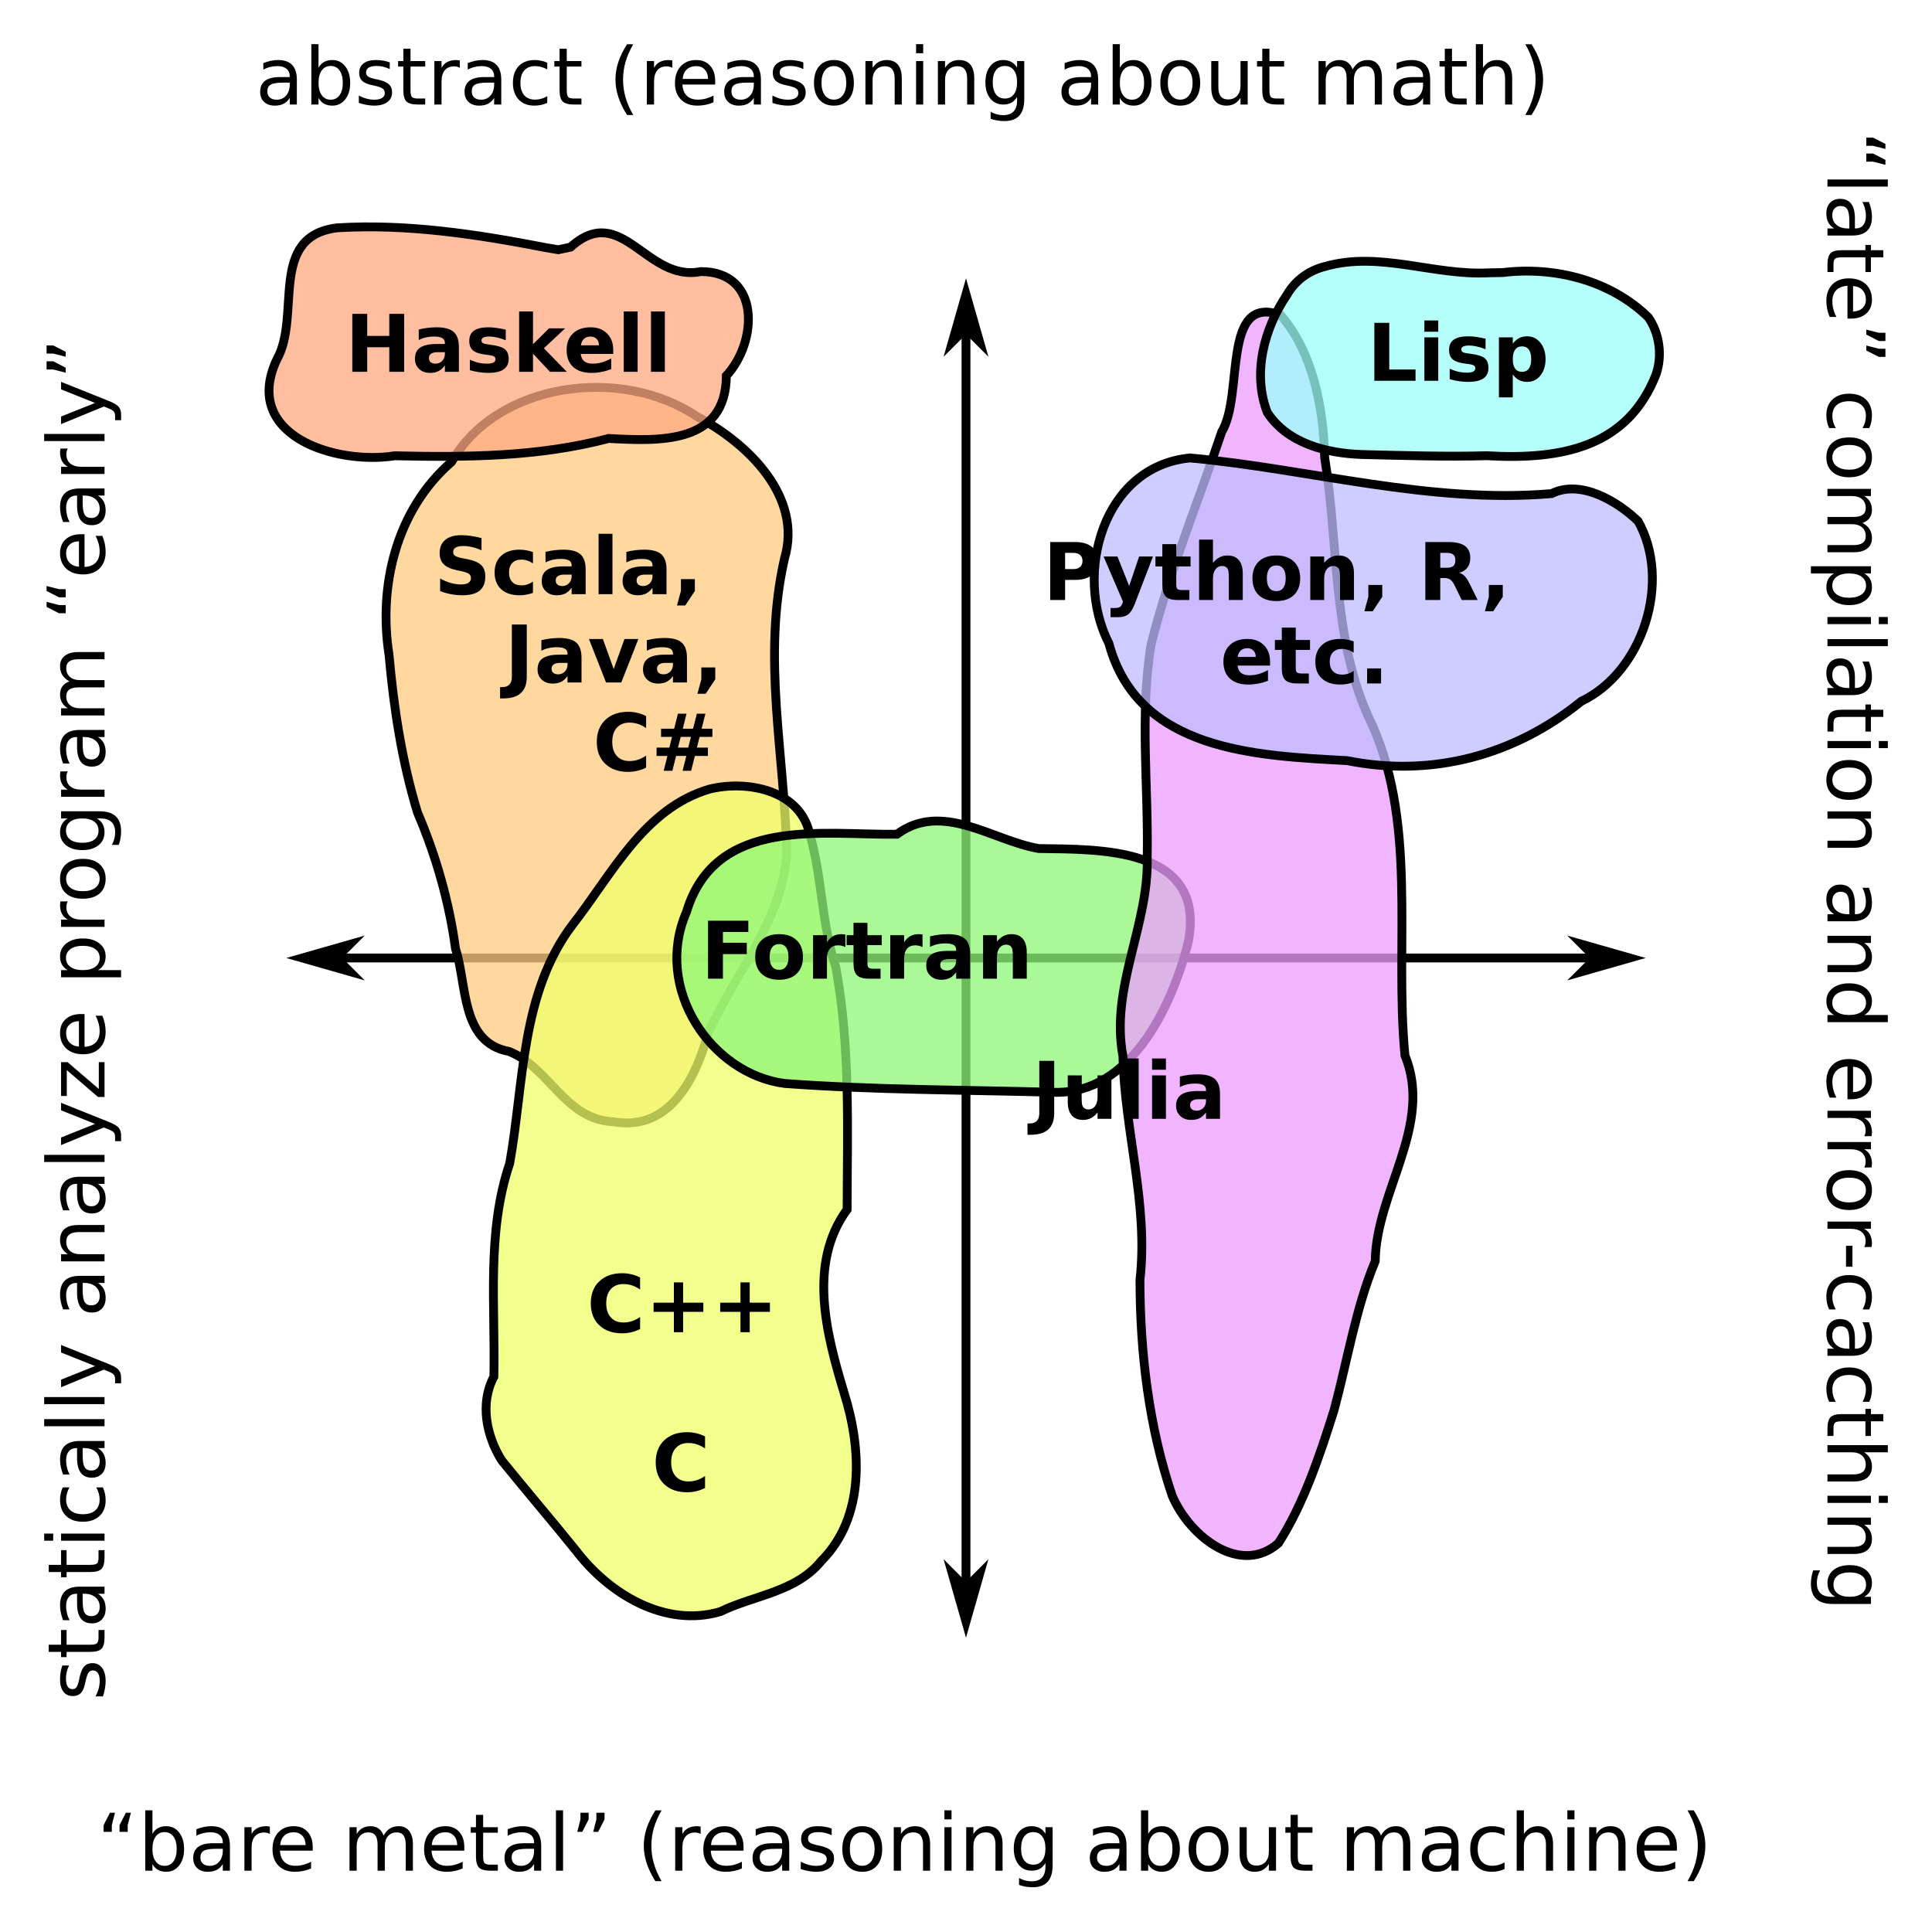
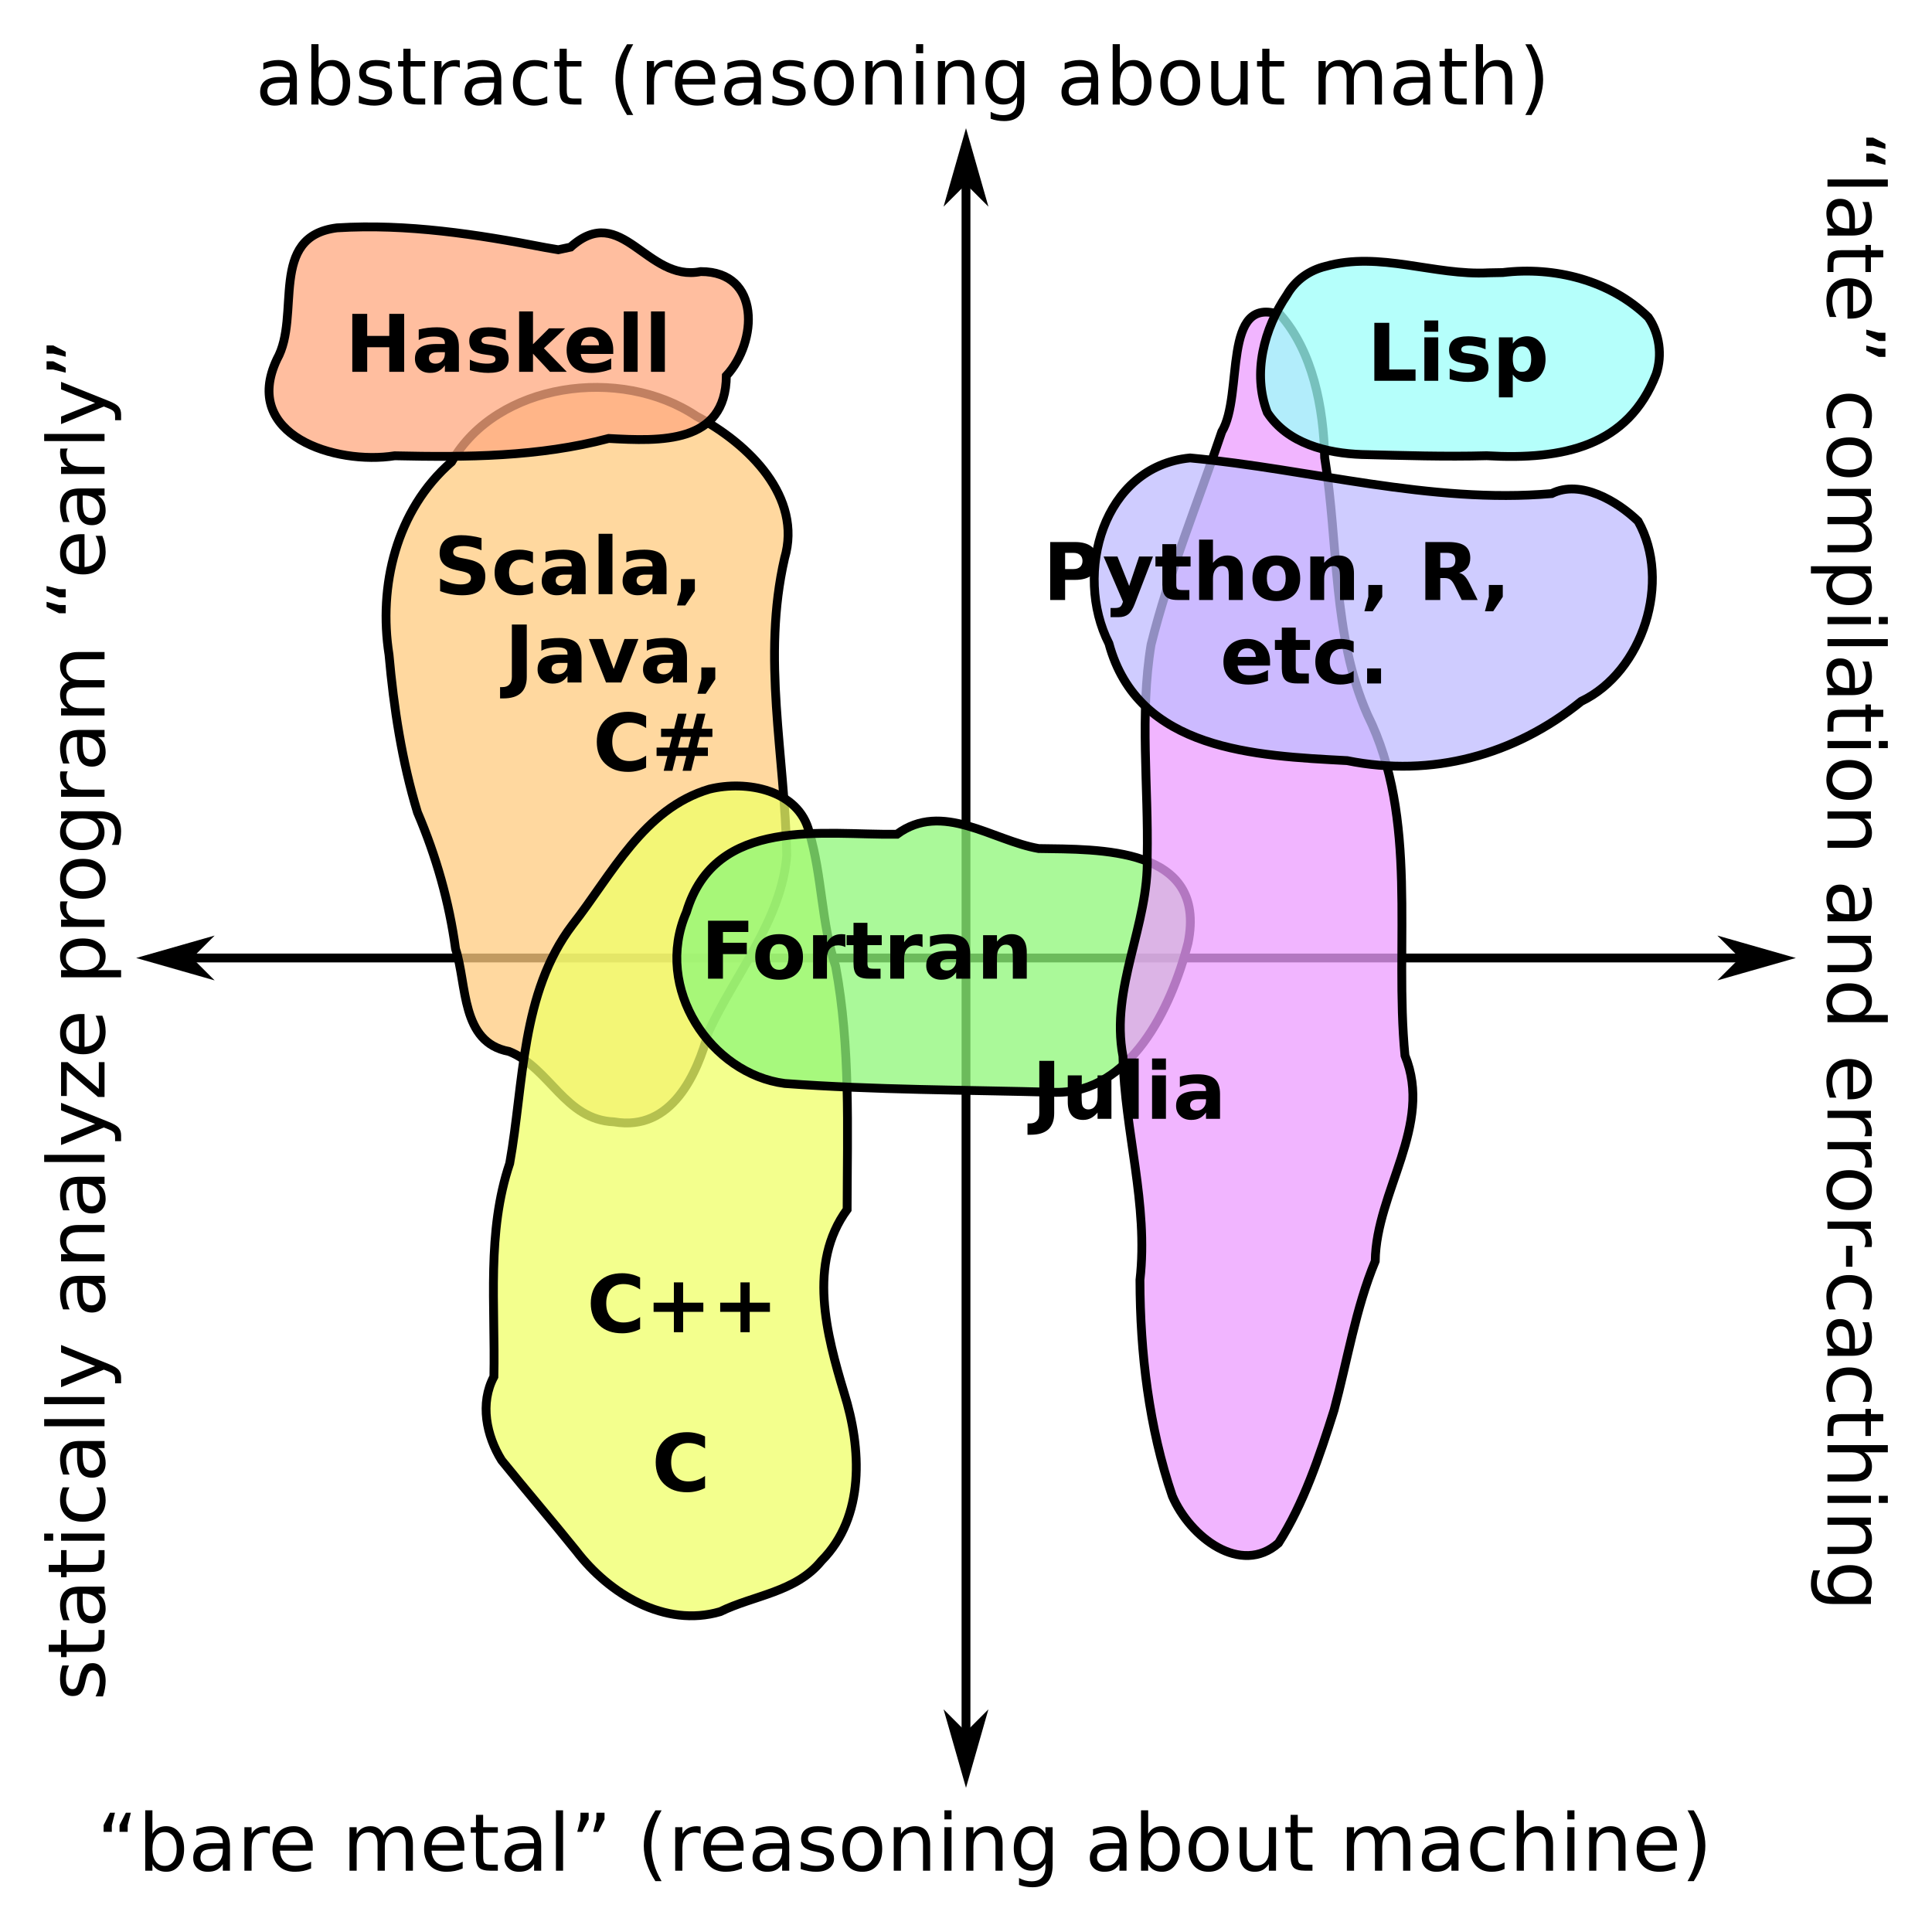
<svg xmlns="http://www.w3.org/2000/svg" width="437.561" height="437.42" id="svg2" version="1.1">
  <defs id="defs4">
    <marker orient="auto" refY="0" refX="0" id="Arrow1Mend" style="overflow:visible">
      <path id="path3772" d="M 0,0 L 5,-5 L -12.5,0 L 5,5 L 0,0 z" style="fill-rule:evenodd;stroke:#000000;stroke-width:1pt" transform="matrix(-0.4,0,0,-0.4,-4,0)" />
    </marker>
    <marker orient="auto" refY="0" refX="0" id="Arrow1Mstart" style="overflow:visible">
      <path id="path3769" d="M 0,0 L 5,-5 L -12.5,0 L 5,5 L 0,0 z" style="fill-rule:evenodd;stroke:#000000;stroke-width:1pt" transform="matrix(0.4,0,0,0.4,4,0)" />
    </marker>
  </defs>
  <g id="layer1" transform="translate(-131.2197,-235.3969)">
-     <path style="color:#000000;fill:none;stroke:#000000;stroke-width:2;stroke-linecap:butt;stroke-linejoin:miter;stroke-miterlimit:4;stroke-opacity:1;stroke-dasharray:none;stroke-dashoffset:0;marker:none;marker-start:url(#Arrow1Mstart);marker-end:url(#Arrow1Mend);visibility:visible;display:inline;overflow:visible;enable-background:accumulate" d="M 350,302.362 L 350,602.362" id="path4389" />
-     <path style="color:#000000;fill:none;stroke:#000000;stroke-width:2;stroke-linecap:butt;stroke-linejoin:miter;stroke-miterlimit:4;stroke-opacity:1;stroke-dasharray:none;stroke-dashoffset:0;marker:none;marker-start:url(#Arrow1Mstart);marker-end:url(#Arrow1Mend);visibility:visible;display:inline;overflow:visible;enable-background:accumulate" d="M 200,452.362 L 500,452.362" id="path4391" />
+     <path style="color:#000000;fill:none;stroke:#000000;stroke-width:2;stroke-linecap:butt;stroke-linejoin:miter;stroke-miterlimit:4;stroke-opacity:1;stroke-dasharray:none;stroke-dashoffset:0;marker:none;marker-start:url(#Arrow1Mstart);marker-end:url(#Arrow1Mend);visibility:visible;display:inline;overflow:visible;enable-background:accumulate" d="M 350,268.362 L 350,636.362" id="path4389" />
+     <path style="color:#000000;fill:none;stroke:#000000;stroke-width:2;stroke-linecap:butt;stroke-linejoin:miter;stroke-miterlimit:4;stroke-opacity:1;stroke-dasharray:none;stroke-dashoffset:0;marker:none;marker-start:url(#Arrow1Mstart);marker-end:url(#Arrow1Mend);visibility:visible;display:inline;overflow:visible;enable-background:accumulate" d="M 166,452.362 L 534,452.362" id="path4391" />
    <text xml:space="preserve" style="font-size:36px;font-style:normal;font-variant:normal;font-weight:normal;font-stretch:normal;text-align:center;line-height:105%;letter-spacing:0px;word-spacing:0px;text-anchor:middle;fill:#000000;fill-opacity:1;stroke:none;font-family:DejaVu Sans;-inkscape-font-specification:Sans" x="349.513" y="643.25" id="text4763">
      <tspan id="tspan4765" x="349.513" y="643.25" />
    </text>
    <text xml:space="preserve" style="font-size:18px;font-style:normal;font-variant:normal;font-weight:normal;font-stretch:normal;text-align:center;line-height:105%;letter-spacing:0px;word-spacing:0px;text-anchor:middle;fill:#000000;fill-opacity:1;stroke:none;font-family:DejaVu Sans;-inkscape-font-specification:Sans" x="348.503" y="642.24" id="text4767">
      <tspan id="tspan4769" x="348.503" y="642.24" />
    </text>
    <text xml:space="preserve" style="font-size:18px;font-style:normal;font-variant:normal;font-weight:normal;font-stretch:normal;text-align:center;line-height:105%;letter-spacing:0px;word-spacing:0px;text-anchor:middle;fill:#000000;fill-opacity:1;stroke:none;font-family:DejaVu Sans;-inkscape-font-specification:Sans" x="350.378" y="659.073" id="text4771">
      <tspan id="tspan4773" x="350.378" y="659.073">“bare metal” (reasoning about machine)</tspan>
    </text>
    <text xml:space="preserve" style="font-size:18px;font-style:normal;font-variant:normal;font-weight:normal;font-stretch:normal;text-align:center;line-height:105%;letter-spacing:0px;word-spacing:0px;text-anchor:middle;fill:#000000;fill-opacity:1;stroke:none;font-family:DejaVu Sans;-inkscape-font-specification:Sans" x="349.965" y="259.073" id="text4775">
      <tspan id="tspan4777" x="349.965" y="259.073">abstract (reasoning about math)</tspan>
    </text>
    <text xml:space="preserve" style="font-size:18px;font-style:normal;font-variant:normal;font-weight:normal;font-stretch:normal;text-align:center;line-height:105%;letter-spacing:0px;word-spacing:0px;text-anchor:middle;fill:#000000;fill-opacity:1;stroke:none;font-family:DejaVu Sans;-inkscape-font-specification:Sans" x="-451.984" y="154.896" id="text4779" transform="matrix(0,-1,1,0,0,0)">
      <tspan id="tspan4781" x="-451.984" y="154.896">statically analyze program “early”</tspan>
    </text>
    <g id="g4866" transform="translate(20,0)">
      <text transform="matrix(0,1,-1,0,0,0)" id="text4783" y="-525.104" x="452.687" style="font-size:18px;font-style:normal;font-variant:normal;font-weight:normal;font-stretch:normal;text-align:center;line-height:105%;letter-spacing:0px;word-spacing:0px;text-anchor:middle;fill:#000000;fill-opacity:1;stroke:none;font-family:DejaVu Sans;-inkscape-font-specification:Sans" xml:space="preserve">
        <tspan y="-525.104" x="452.687" id="tspan4785">“late” compilation and error-cacthing</tspan>
      </text>
    </g>
    <path style="color:#000000;fill:#ffcc81;fill-opacity:0.756;fill-rule:nonzero;stroke:#000000;stroke-width:2;stroke-linecap:butt;stroke-linejoin:miter;stroke-miterlimit:4;stroke-opacity:1;stroke-dasharray:none;stroke-dashoffset:0;marker:none;visibility:visible;display:inline;overflow:visible;enable-background:accumulate" d="M 219.325,383.671 C 216.905,368.225 220.849,350.978 233.504,339.987 C 243.754,322.064 271.711,318.128 288.931,329.645 C 300.947,335.969 312.962,348.039 308.909,361.833 C 303.711,384.518 308.986,406.295 309.406,429.086 C 308.277,443.715 297.606,456.192 291.674,469.116 C 289.157,478.578 283.369,491.712 270.299,489.479 C 259.068,489.006 255.855,477.275 246.51,473.53 C 235.52,471.503 237.041,458.389 234.393,450.303 C 232.955,439.67 230.006,429.308 225.762,419.37 C 222.223,407.729 220.399,395.703 219.325,383.671 z" id="path4936" />
    <text xml:space="preserve" style="font-size:18px;font-style:normal;font-variant:normal;font-weight:bold;font-stretch:normal;text-align:start;line-height:105%;letter-spacing:0px;word-spacing:0px;text-anchor:start;fill:#000000;fill-opacity:1;stroke:none;font-family:DejaVu Sans;-inkscape-font-specification:Sans Bold" x="229.492" y="369.964" id="text4793">
      <tspan id="tspan4795" x="229.492" y="369.964">Scala,</tspan>
    </text>
    <text id="text4799" y="389.964" x="245.492" style="font-size:18px;font-style:normal;font-variant:normal;font-weight:bold;font-stretch:normal;text-align:start;line-height:105%;letter-spacing:0px;word-spacing:0px;text-anchor:start;fill:#000000;fill-opacity:1;stroke:none;font-family:DejaVu Sans;-inkscape-font-specification:Sans Bold" xml:space="preserve">
      <tspan y="389.964" x="245.492" id="tspan4801">Java,</tspan>
    </text>
    <path style="color:#000000;fill:#efff69;fill-opacity:0.756;stroke:#000000;stroke-width:2;stroke-linecap:butt;stroke-linejoin:miter;stroke-miterlimit:4;stroke-opacity:1;stroke-dasharray:none;stroke-dashoffset:0;marker:none;visibility:visible;display:inline;overflow:visible;enable-background:accumulate" d="M 243.077,547.185 C 243.422,531.054 241.395,514.47 246.658,498.879 C 249.924,480.633 249.132,460.338 260.874,444.852 C 269.785,433.48 276.971,418.535 291.88,414.121 C 300.249,412.045 312.107,414.238 314.49,423.844 C 317.456,433.795 317.199,444.416 320.481,454.296 C 323.851,472.438 323.109,490.971 323.077,509.328 C 314.12,521.572 318.397,537.626 322.4,550.882 C 326.326,563.347 327.194,578.908 317.255,588.897 C 311.443,596.031 301.992,596.665 294.333,600.408 C 281.804,604.084 269.154,596.384 261.728,586.646 C 256.173,579.748 250.387,573.002 244.833,566.138 C 241.368,560.587 239.862,553.201 243.077,547.185 z" id="path4944" />
    <path style="color:#000000;fill:#8ff778;fill-opacity:0.756;fill-rule:nonzero;stroke:#000000;stroke-width:2;stroke-linecap:butt;stroke-linejoin:miter;stroke-miterlimit:4;stroke-opacity:1;stroke-dasharray:none;stroke-dashoffset:0;marker:none;visibility:visible;display:inline;overflow:visible;enable-background:accumulate" d="M 334.355,424.337 C 317.723,424.59 293.267,420.066 286.678,441.983 C 279.151,459.314 292.303,478.635 308.937,480.782 C 329.38,482.281 349.906,482.22 370.393,482.789 C 387.101,482.902 396.431,464.048 400.295,448.934 C 404.714,426.948 379.865,427.806 366.455,427.575 C 355.965,425.766 344.621,416.748 334.355,424.337 z" id="path4983" />
    <text xml:space="preserve" style="font-size:18px;font-style:normal;font-variant:normal;font-weight:bold;font-stretch:normal;text-align:start;line-height:105%;letter-spacing:0px;word-spacing:0px;text-anchor:start;fill:#000000;fill-opacity:1;stroke:none;font-family:DejaVu Sans;-inkscape-font-specification:Sans Bold" x="264.128" y="537.117" id="text4805">
      <tspan id="tspan4807" x="264.128" y="537.117">C++</tspan>
    </text>
    <text id="text4811" y="573.117" x="278.837" style="font-size:18px;font-style:normal;font-variant:normal;font-weight:bold;font-stretch:normal;text-align:start;line-height:105%;letter-spacing:0px;word-spacing:0px;text-anchor:start;fill:#000000;fill-opacity:1;stroke:none;font-family:DejaVu Sans;-inkscape-font-specification:Sans Bold" xml:space="preserve">
      <tspan y="573.117" x="278.837" id="tspan4813">C</tspan>
    </text>
    <path style="color:#000000;fill:#ffa981;fill-opacity:0.756;stroke:#000000;stroke-width:2;stroke-linecap:butt;stroke-linejoin:miter;stroke-miterlimit:4;stroke-opacity:1;stroke-dasharray:none;stroke-dashoffset:0;marker:none;visibility:visible;display:inline;overflow:visible;enable-background:accumulate" d="M 254.791,291.47 C 239.219,288.447 223.372,286.023 207.546,287 C 191.857,288.962 199.492,306.882 193.943,316.758 C 185.804,334.025 207.218,340.741 220.614,338.624 C 236.868,338.988 253.237,338.886 269.084,334.7 C 280.658,335.324 295.597,336.042 295.725,320.496 C 302.806,312.861 303.585,296.897 289.933,296.904 C 277.577,299.39 272.103,280.899 260.44,291.366 L 257.658,291.96 L 254.791,291.47 z" id="path4870" />
    <text id="text4817" y="319.602" x="209.353" style="font-size:18px;font-style:normal;font-variant:normal;font-weight:bold;font-stretch:normal;text-align:start;line-height:105%;letter-spacing:0px;word-spacing:0px;text-anchor:start;fill:#000000;fill-opacity:1;stroke:none;font-family:DejaVu Sans;-inkscape-font-specification:Sans Bold" xml:space="preserve">
      <tspan y="319.602" x="209.353" id="tspan4819">Haskell</tspan>
    </text>
    <text xml:space="preserve" style="font-size:18px;font-style:normal;font-variant:normal;font-weight:bold;font-stretch:normal;text-align:start;line-height:105%;letter-spacing:0px;word-spacing:0px;text-anchor:start;fill:#000000;fill-opacity:1;stroke:none;font-family:DejaVu Sans;-inkscape-font-specification:Sans Bold" x="265.492" y="409.964" id="text4971">
      <tspan id="tspan4973" x="265.492" y="409.964">C#</tspan>
    </text>
    <text xml:space="preserve" style="font-size:18px;font-style:normal;font-variant:normal;font-weight:bold;font-stretch:normal;text-align:center;line-height:105%;letter-spacing:0px;word-spacing:0px;text-anchor:middle;fill:#000000;fill-opacity:1;stroke:none;font-family:DejaVu Sans;-inkscape-font-specification:Sans Bold" x="343.209" y="457.042" id="text4979">
      <tspan id="tspan4981" x="343.209" y="457.042">Fortran</tspan>
    </text>
    <path style="color:#000000;fill:#ec9eff;fill-opacity:0.756;fill-rule:nonzero;stroke:#000000;stroke-width:2;stroke-linecap:butt;stroke-linejoin:miter;stroke-miterlimit:4;stroke-opacity:1;stroke-dasharray:none;stroke-dashoffset:0;marker:none;visibility:visible;display:inline;overflow:visible;enable-background:accumulate" d="M 449.417,474.449 C 446.946,448.77 452.63,420.847 440.921,397.264 C 432.978,379.317 434.375,358.41 431.233,339.051 C 430.991,327.64 428.483,314.979 421.21,306.717 C 407.79,301.973 412.973,324.868 407.927,333.181 C 402.539,349.233 396.037,364.853 391.914,381.388 C 389.304,397.25 391.351,413.505 391.039,429.49 C 391.483,444.891 382.604,459.049 385.546,474.615 C 385.919,491.606 391.352,508.173 389.399,525.287 C 389.427,541.85 391.448,558.741 396.719,574.2 C 400.757,583.607 412.28,592.361 420.774,584.879 C 426.453,576.007 430.065,565.236 433.361,554.774 C 436.394,543.5 438.237,531.735 442.682,521.015 C 442.891,505.228 455.879,490.229 449.417,474.449 z" id="path4961" />
    <path style="color:#000000;fill:#c0bcff;fill-opacity:0.756;stroke:#000000;stroke-width:2;stroke-linecap:butt;stroke-linejoin:miter;stroke-miterlimit:4;stroke-opacity:1;stroke-dasharray:none;stroke-dashoffset:0;marker:none;visibility:visible;display:inline;overflow:visible;enable-background:accumulate" d="M 482.648,347.185 C 455.021,349.561 427.962,341.63 400.755,339.112 C 381.012,341.012 374.322,365.338 382.37,381.141 C 388.952,405.492 415.638,406.557 436.331,407.665 C 455.505,411.521 474.249,406.475 489.337,394.239 C 503.363,387.542 509.84,366.996 502.222,353.44 C 497.572,348.947 489.187,343.913 482.648,347.185 z" id="path4924" />
    <path style="color:#000000;fill:#9efffa;fill-opacity:0.756;stroke:#000000;stroke-width:2;stroke-linecap:butt;stroke-linejoin:miter;stroke-miterlimit:4;stroke-opacity:1;stroke-dasharray:none;stroke-dashoffset:0;marker:none;visibility:visible;display:inline;overflow:visible;enable-background:accumulate" d="M 468.363,297.185 C 456.018,297.853 443.686,292.244 431.448,295.712 C 427.75,296.601 424.6,298.844 422.701,302.149 C 417.511,309.776 414.811,319.939 418.242,328.822 C 422.862,335.879 431.722,338.058 439.658,338.334 C 449.08,338.555 458.5,338.874 467.925,338.609 C 485.283,339.615 499.945,336.489 506.313,320.116 C 507.73,315.882 507.072,310.898 504.526,307.259 C 495.933,298.863 483.285,295.703 471.555,297.126 C 470.491,297.156 469.427,297.168 468.363,297.185 z" id="path4995" />
    <text xml:space="preserve" style="font-size:18px;font-style:normal;font-variant:normal;font-weight:bold;font-stretch:normal;text-align:center;line-height:105%;letter-spacing:0px;word-spacing:0px;text-anchor:middle;fill:#000000;fill-opacity:1;stroke:none;font-family:DejaVu Sans;-inkscape-font-specification:Sans Bold" x="442.347" y="371.284" id="text4823">
      <tspan id="tspan4825" x="442.347" y="371.284">Python, R,</tspan>
      <tspan x="442.347" y="390.184" id="tspan4922">etc.</tspan>
    </text>
    <text id="text4837" y="488.791" x="440.276" style="font-size:18px;font-style:normal;font-variant:normal;font-weight:bold;font-stretch:normal;text-align:end;line-height:105%;letter-spacing:0px;word-spacing:0px;text-anchor:end;fill:#000000;fill-opacity:1;stroke:none;font-family:DejaVu Sans;-inkscape-font-specification:Sans Bold" xml:space="preserve">
      <tspan y="488.791" x="440.276" id="tspan4839">Julia</tspan>
    </text>
    <text xml:space="preserve" style="font-size:18px;font-style:normal;font-variant:normal;font-weight:bold;font-stretch:normal;text-align:start;line-height:105%;letter-spacing:0px;word-spacing:0px;text-anchor:start;fill:#000000;fill-opacity:1;stroke:none;font-family:DejaVu Sans;-inkscape-font-specification:Sans Bold" x="440.828" y="321.641" id="text4991">
      <tspan id="tspan4993" x="440.828" y="321.641">Lisp</tspan>
    </text>
  </g>
</svg>
